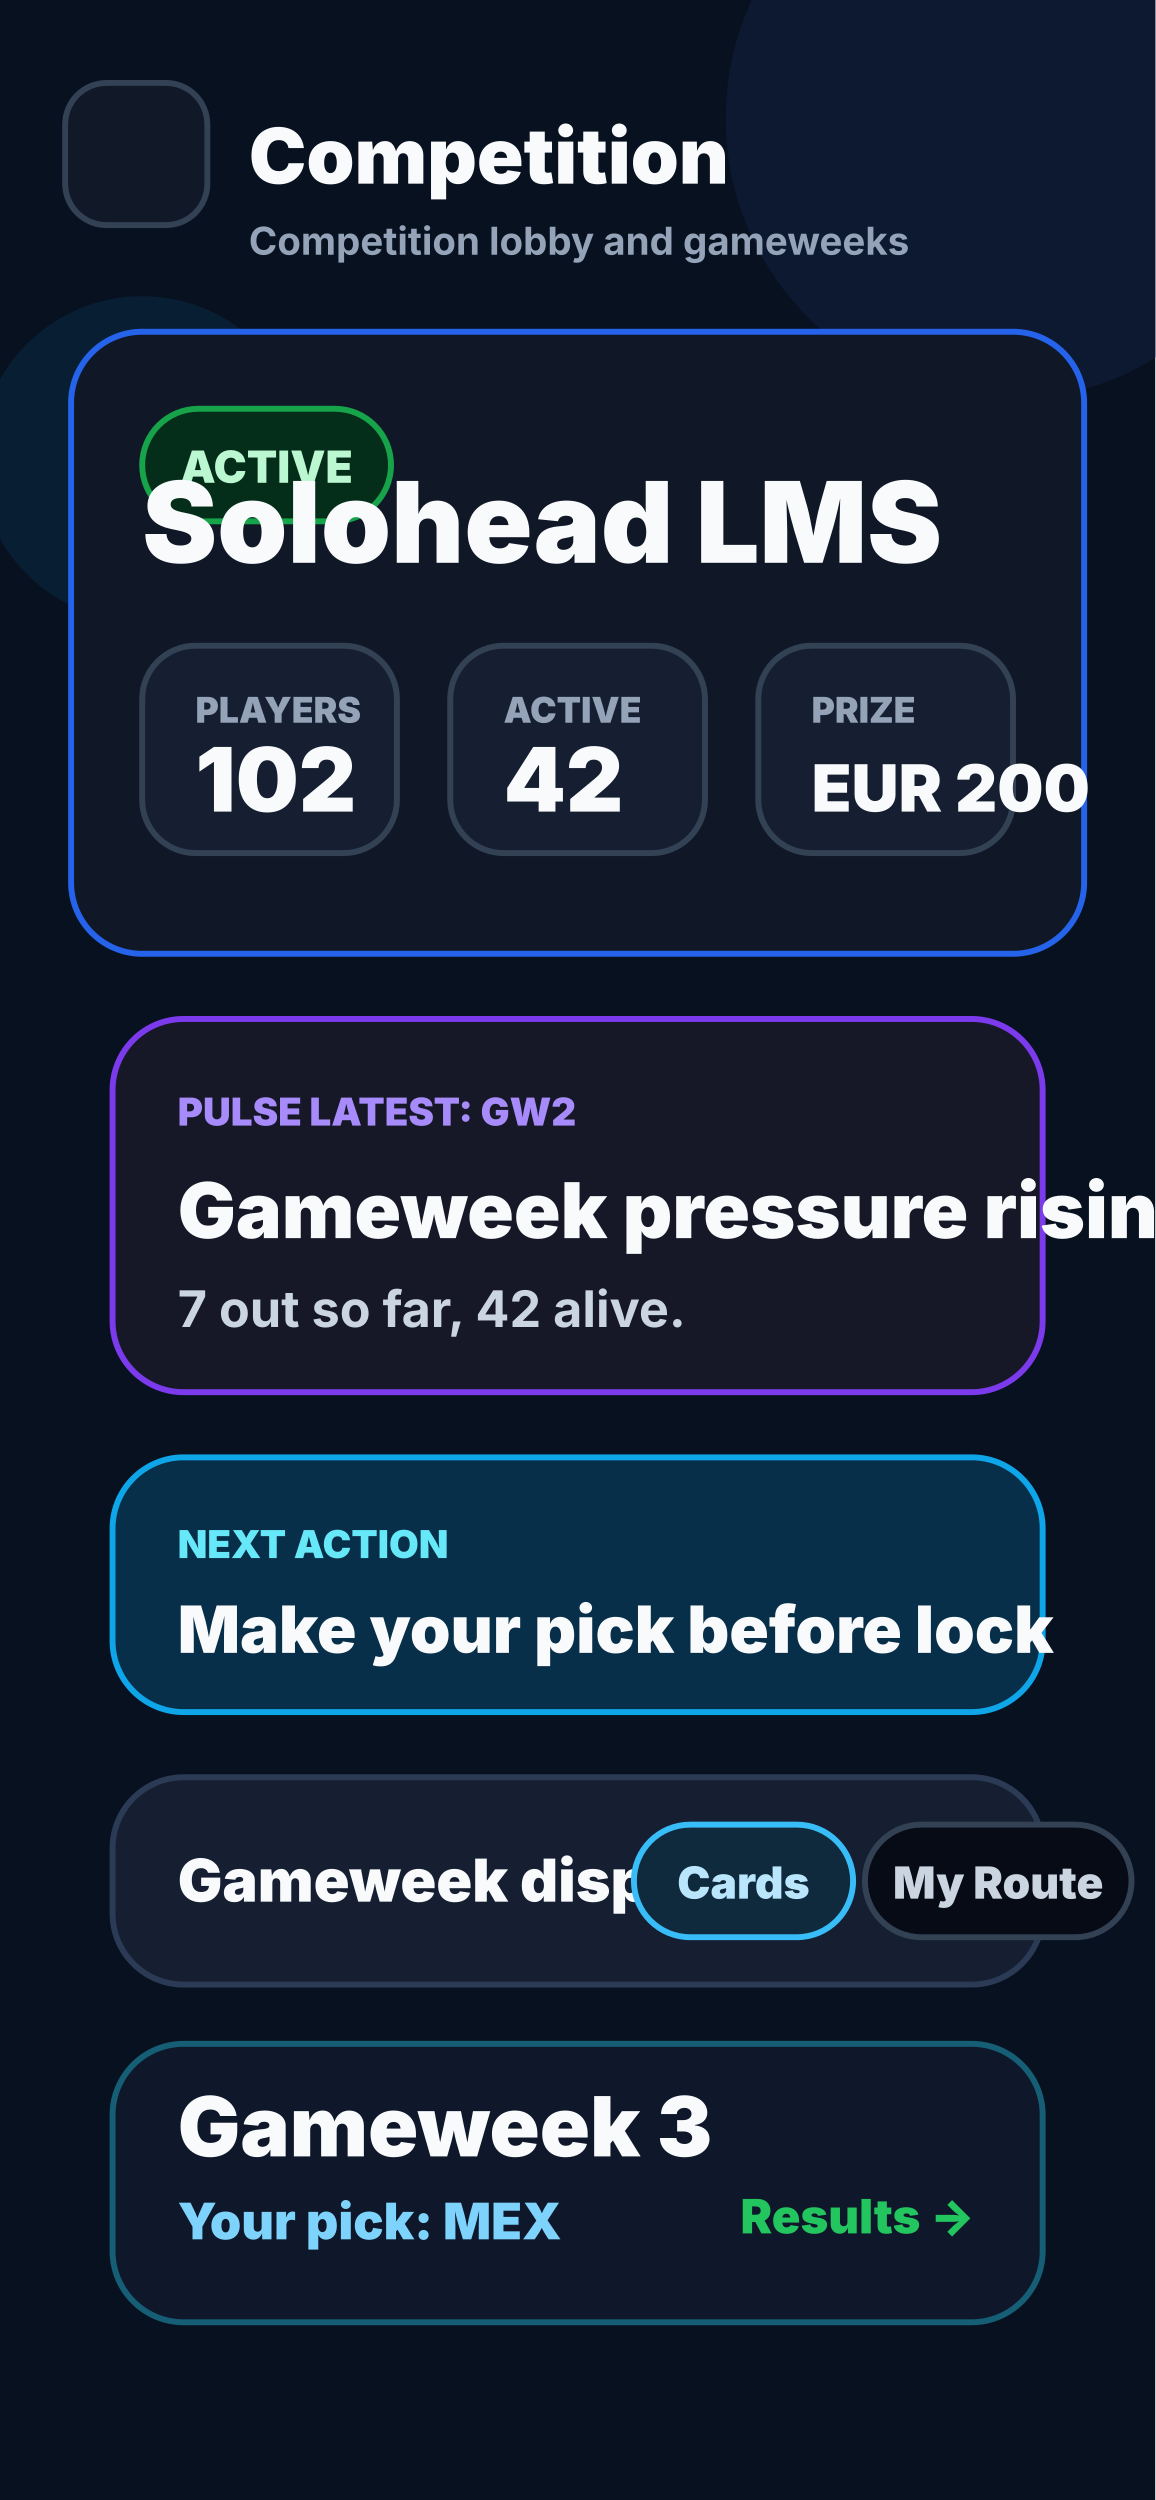
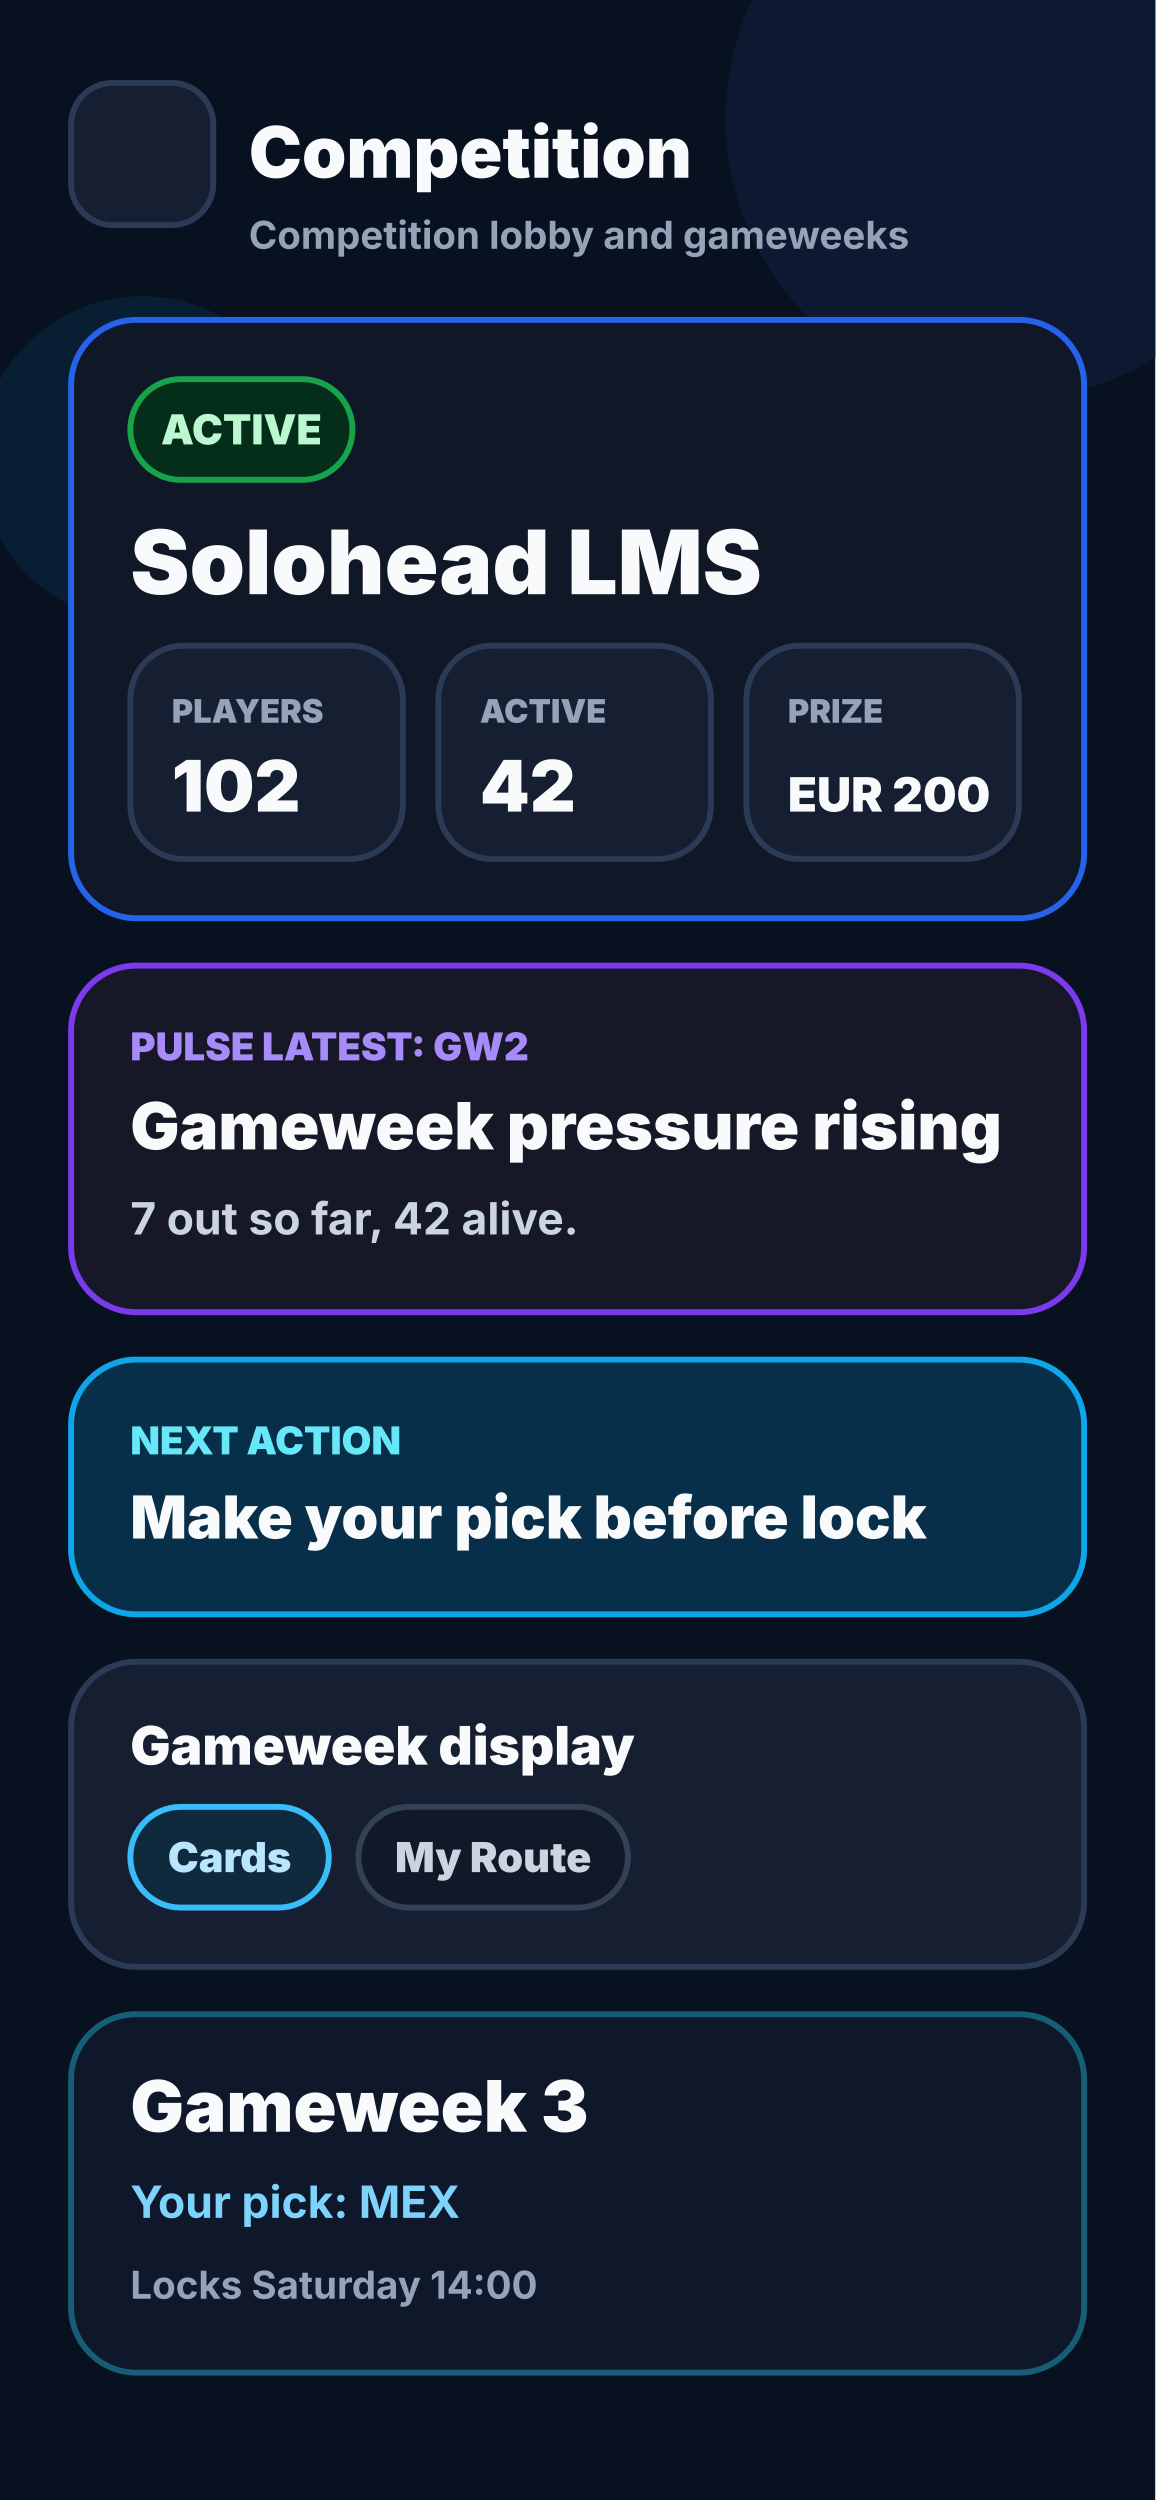
<svg xmlns="http://www.w3.org/2000/svg" width="390" height="844" viewBox="0 0 390 844">
  <rect width="390" height="844" fill="#07111f" />
  <circle cx="340" cy="40" r="95" fill="#172554" opacity="0.35" />
  <circle cx="48" cy="155" r="55" fill="#082f49" opacity="0.45" />
-   <rect x="22" y="28" width="48" height="48" rx="14" fill="#111827" stroke="#334155" stroke-width="2" opacity="1" />
-   <text x="84" y="62" font-family="Inter, Arial, sans-serif" font-size="26" font-weight="900" fill="#f8fafc" text-anchor="start" opacity="1">Competition</text>
-   <text x="84" y="86" font-family="Inter, Arial, sans-serif" font-size="13" font-weight="700" fill="#94a3b8" text-anchor="start" opacity="1">Competition lobby and gameweeks</text>
-   <rect x="24" y="112" width="342" height="210" rx="24" fill="#101827" stroke="#2563eb" stroke-width="2" opacity="1" />
-   <rect x="48" y="138" width="84" height="38" rx="19" fill="#052e1a" stroke="#16a34a" stroke-width="2" opacity="1" />
-   <text x="90.0" y="163" font-family="Inter, Arial, sans-serif" font-size="15" font-weight="900" fill="#bbf7d0" text-anchor="middle" opacity="1">ACTIVE</text>
-   <text x="48" y="190" font-family="Inter, Arial, sans-serif" font-size="38" font-weight="900" fill="#f8fafc" text-anchor="start" opacity="1">Solohead LMS</text>
-   <rect x="48" y="218" width="86" height="70" rx="18" fill="#151f31" stroke="#334155" stroke-width="2" opacity="1" />
-   <text x="66" y="244" font-family="Inter, Arial, sans-serif" font-size="12" font-weight="900" fill="#94a3b8" text-anchor="start" opacity="1">PLAYERS</text>
-   <text x="66" y="274" font-family="Inter, Arial, sans-serif" font-size="30" font-weight="900" fill="#f8fafc" text-anchor="start" opacity="1">102</text>
-   <rect x="152" y="218" width="86" height="70" rx="18" fill="#151f31" stroke="#334155" stroke-width="2" opacity="1" />
-   <text x="170" y="244" font-family="Inter, Arial, sans-serif" font-size="12" font-weight="900" fill="#94a3b8" text-anchor="start" opacity="1">ACTIVE</text>
-   <text x="170" y="274" font-family="Inter, Arial, sans-serif" font-size="30" font-weight="900" fill="#f8fafc" text-anchor="start" opacity="1">42</text>
-   <rect x="256" y="218" width="86" height="70" rx="18" fill="#151f31" stroke="#334155" stroke-width="2" opacity="1" />
-   <text x="274" y="244" font-family="Inter, Arial, sans-serif" font-size="12" font-weight="900" fill="#94a3b8" text-anchor="start" opacity="1">PRIZE</text>
-   <text x="274" y="274" font-family="Inter, Arial, sans-serif" font-size="22" font-weight="900" fill="#f8fafc" text-anchor="start" opacity="1">EUR 200</text>
-   <rect x="38" y="344" width="314" height="126" rx="24" fill="#171827" stroke="#7c3aed" stroke-width="2" opacity="1" />
-   <text x="60" y="380" font-family="Inter, Arial, sans-serif" font-size="13" font-weight="900" fill="#a78bfa" text-anchor="start" opacity="1">PULSE LATEST: GW2</text>
-   <text x="60" y="418" font-family="Inter, Arial, sans-serif" font-size="26" font-weight="900" fill="#f8fafc" text-anchor="start" opacity="1">Gameweek pressure rising</text>
-   <text x="60" y="448" font-family="Inter, Arial, sans-serif" font-size="17" font-weight="700" fill="#cbd5e1" text-anchor="start" opacity="1">7 out so far, 42 alive.</text>
-   <rect x="38" y="492" width="314" height="86" rx="24" fill="#082f49" stroke="#0ea5e9" stroke-width="2" opacity="1" />
-   <text x="60" y="526" font-family="Inter, Arial, sans-serif" font-size="13" font-weight="900" fill="#67e8f9" text-anchor="start" opacity="1">NEXT ACTION</text>
-   <text x="60" y="558" font-family="Inter, Arial, sans-serif" font-size="22" font-weight="900" fill="#f8fafc" text-anchor="start" opacity="1">Make your pick before lock</text>
-   <rect x="38" y="600" width="314" height="70" rx="24" fill="#151f31" stroke="#2b3a55" stroke-width="2" opacity="1" />
-   <text x="60" y="642" font-family="Inter, Arial, sans-serif" font-size="20" font-weight="900" fill="#f8fafc" text-anchor="start" opacity="1">Gameweek display</text>
-   <rect x="214" y="616" width="74" height="38" rx="19" fill="#0f2a3d" stroke="#38bdf8" stroke-width="2" opacity="1" />
-   <text x="251.0" y="641" font-family="Inter, Arial, sans-serif" font-size="15" font-weight="900" fill="#bae6fd" text-anchor="middle" opacity="1">Cards</text>
-   <rect x="292" y="616" width="90" height="38" rx="19" fill="#070b16" stroke="#334155" stroke-width="2" opacity="1" />
-   <text x="337.0" y="641" font-family="Inter, Arial, sans-serif" font-size="15" font-weight="900" fill="#cbd5e1" text-anchor="middle" opacity="1">My Route</text>
-   <rect x="38" y="690" width="314" height="94" rx="24" fill="#0f172a" stroke="#155e75" stroke-width="2" opacity="1" />
-   <text x="60" y="728" font-family="Inter, Arial, sans-serif" font-size="28" font-weight="900" fill="#f8fafc" text-anchor="start" opacity="1">Gameweek 3</text>
-   <text x="60" y="756" font-family="Inter, Arial, sans-serif" font-size="17" font-weight="900" fill="#7dd3fc" text-anchor="start" opacity="1">Your pick: MEX</text>
-   <text x="250" y="754" font-family="Inter, Arial, sans-serif" font-size="16" font-weight="900" fill="#22c55e" text-anchor="start" opacity="1">Results -&gt;</text>
+   <rect x="24" y="28" width="48" height="48" rx="14" fill="#151f31" stroke="#2b3a55" stroke-width="2" />
+   <text x="84" y="60" font-family="Inter, Arial, sans-serif" font-size="24" font-weight="900" fill="#f8fafc" text-anchor="start">Competition</text>
+   <text x="84" y="84" font-family="Inter, Arial, sans-serif" font-size="13" font-weight="700" fill="#94a3b8" text-anchor="start">Competition lobby and gameweeks</text>
+   <rect x="24" y="108" width="342" height="202" rx="22" fill="#101827" stroke="#2563eb" stroke-width="2" />
+   <g transform="translate(44,128)">
+     <g transform="translate(0,0)">
+       <rect x="0" y="0" width="75" height="34" rx="17" fill="#052e1a" stroke="#16a34a" stroke-width="2" />
+       <text x="37.5" y="22.04" font-family="Inter, Arial, sans-serif" font-size="14" font-weight="900" fill="#bbf7d0" text-anchor="middle">ACTIVE</text>
+     </g>
+     <g transform="translate(0,48)">
+       <text x="0" y="24.6" font-family="Inter, Arial, sans-serif" font-size="30" font-weight="900" fill="#f8fafc" text-anchor="start">Solohead LMS</text>
+     </g>
+     <g transform="translate(0,90)">
+       <rect x="0" y="0" width="92" height="72" rx="18" fill="#151f31" stroke="#2b3a55" stroke-width="2" />
+       <text x="14" y="26" font-family="Inter, Arial, sans-serif" font-size="11" font-weight="900" fill="#94a3b8" text-anchor="start">PLAYERS</text>
+       <text x="14" y="56" font-family="Inter, Arial, sans-serif" font-size="24" font-weight="900" fill="#f8fafc" text-anchor="start">102</text>
+       <rect x="104" y="0" width="92" height="72" rx="18" fill="#151f31" stroke="#2b3a55" stroke-width="2" />
+       <text x="118" y="26" font-family="Inter, Arial, sans-serif" font-size="11" font-weight="900" fill="#94a3b8" text-anchor="start">ACTIVE</text>
+       <text x="118" y="56" font-family="Inter, Arial, sans-serif" font-size="24" font-weight="900" fill="#f8fafc" text-anchor="start">42</text>
+       <rect x="208" y="0" width="92" height="72" rx="18" fill="#151f31" stroke="#2b3a55" stroke-width="2" />
+       <text x="222" y="26" font-family="Inter, Arial, sans-serif" font-size="11" font-weight="900" fill="#94a3b8" text-anchor="start">PRIZE</text>
+       <text x="222" y="56" font-family="Inter, Arial, sans-serif" font-size="16" font-weight="900" fill="#f8fafc" text-anchor="start">EUR 200</text>
+     </g>
+   </g>
+   <rect x="24" y="326" width="342" height="117" rx="22" fill="#171827" stroke="#7c3aed" stroke-width="2" />
+   <g transform="translate(44,346)">
+     <g transform="translate(0,0)">
+       <text x="0" y="12" font-family="Inter, Arial, sans-serif" font-size="13" font-weight="900" fill="#a78bfa" text-anchor="start">PULSE LATEST: GW2</text>
+     </g>
+     <g transform="translate(0,24)">
+       <text x="0" y="18.04" font-family="Inter, Arial, sans-serif" font-size="22" font-weight="900" fill="#f8fafc" text-anchor="start">Gameweek pressure rising</text>
+     </g>
+     <g transform="translate(0,58)">
+       <text x="0" y="12.75" font-family="Inter, Arial, sans-serif" font-size="15" font-weight="700" fill="#cbd5e1" text-anchor="start">7 out so far, 42 alive.</text>
+     </g>
+   </g>
+   <rect x="24" y="459" width="342" height="86" rx="22" fill="#082f49" stroke="#0ea5e9" stroke-width="2" />
+   <g transform="translate(44,479)">
+     <g transform="translate(0,0)">
+       <text x="0" y="12" font-family="Inter, Arial, sans-serif" font-size="13" font-weight="900" fill="#67e8f9" text-anchor="start">NEXT ACTION</text>
+     </g>
+     <g transform="translate(0,24)">
+       <text x="0" y="16.4" font-family="Inter, Arial, sans-serif" font-size="20" font-weight="900" fill="#f8fafc" text-anchor="start">Make your pick before lock</text>
+     </g>
+   </g>
+   <rect x="24" y="561" width="342" height="103" rx="22" fill="#151f31" stroke="#2b3a55" stroke-width="2" />
+   <g transform="translate(44,581)">
+     <g transform="translate(0,0)">
+       <text x="0" y="14.76" font-family="Inter, Arial, sans-serif" font-size="18" font-weight="900" fill="#f8fafc" text-anchor="start">Gameweek display</text>
+     </g>
+     <g transform="translate(0,29)">
+       <rect x="0" y="0" width="67" height="34" rx="17" fill="#0f2a3d" stroke="#38bdf8" stroke-width="2" />
+       <text x="33.5" y="22.04" font-family="Inter, Arial, sans-serif" font-size="14" font-weight="900" fill="#bae6fd" text-anchor="middle">Cards</text>
+       <rect x="77" y="0" width="91" height="34" rx="17" fill="#111827" stroke="#334155" stroke-width="2" />
+       <text x="122.5" y="22.04" font-family="Inter, Arial, sans-serif" font-size="14" font-weight="900" fill="#cbd5e1" text-anchor="middle">My Route</text>
+     </g>
+   </g>
+   <rect x="24" y="680" width="342" height="121" rx="22" fill="#0f172a" stroke="#155e75" stroke-width="2" />
+   <g transform="translate(44,700)">
+     <g transform="translate(0,0)">
+       <text x="0" y="19.68" font-family="Inter, Arial, sans-serif" font-size="24" font-weight="900" fill="#f8fafc" text-anchor="start">Gameweek 3</text>
+     </g>
+     <g transform="translate(0,36)">
+       <text x="0" y="12.75" font-family="Inter, Arial, sans-serif" font-size="15" font-weight="700" fill="#7dd3fc" text-anchor="start">Your pick: MEX</text>
+     </g>
+     <g transform="translate(0,65)">
+       <text x="0" y="11.05" font-family="Inter, Arial, sans-serif" font-size="13" font-weight="700" fill="#94a3b8" text-anchor="start">Locks Saturday 14:00</text>
+     </g>
+   </g>
</svg>
